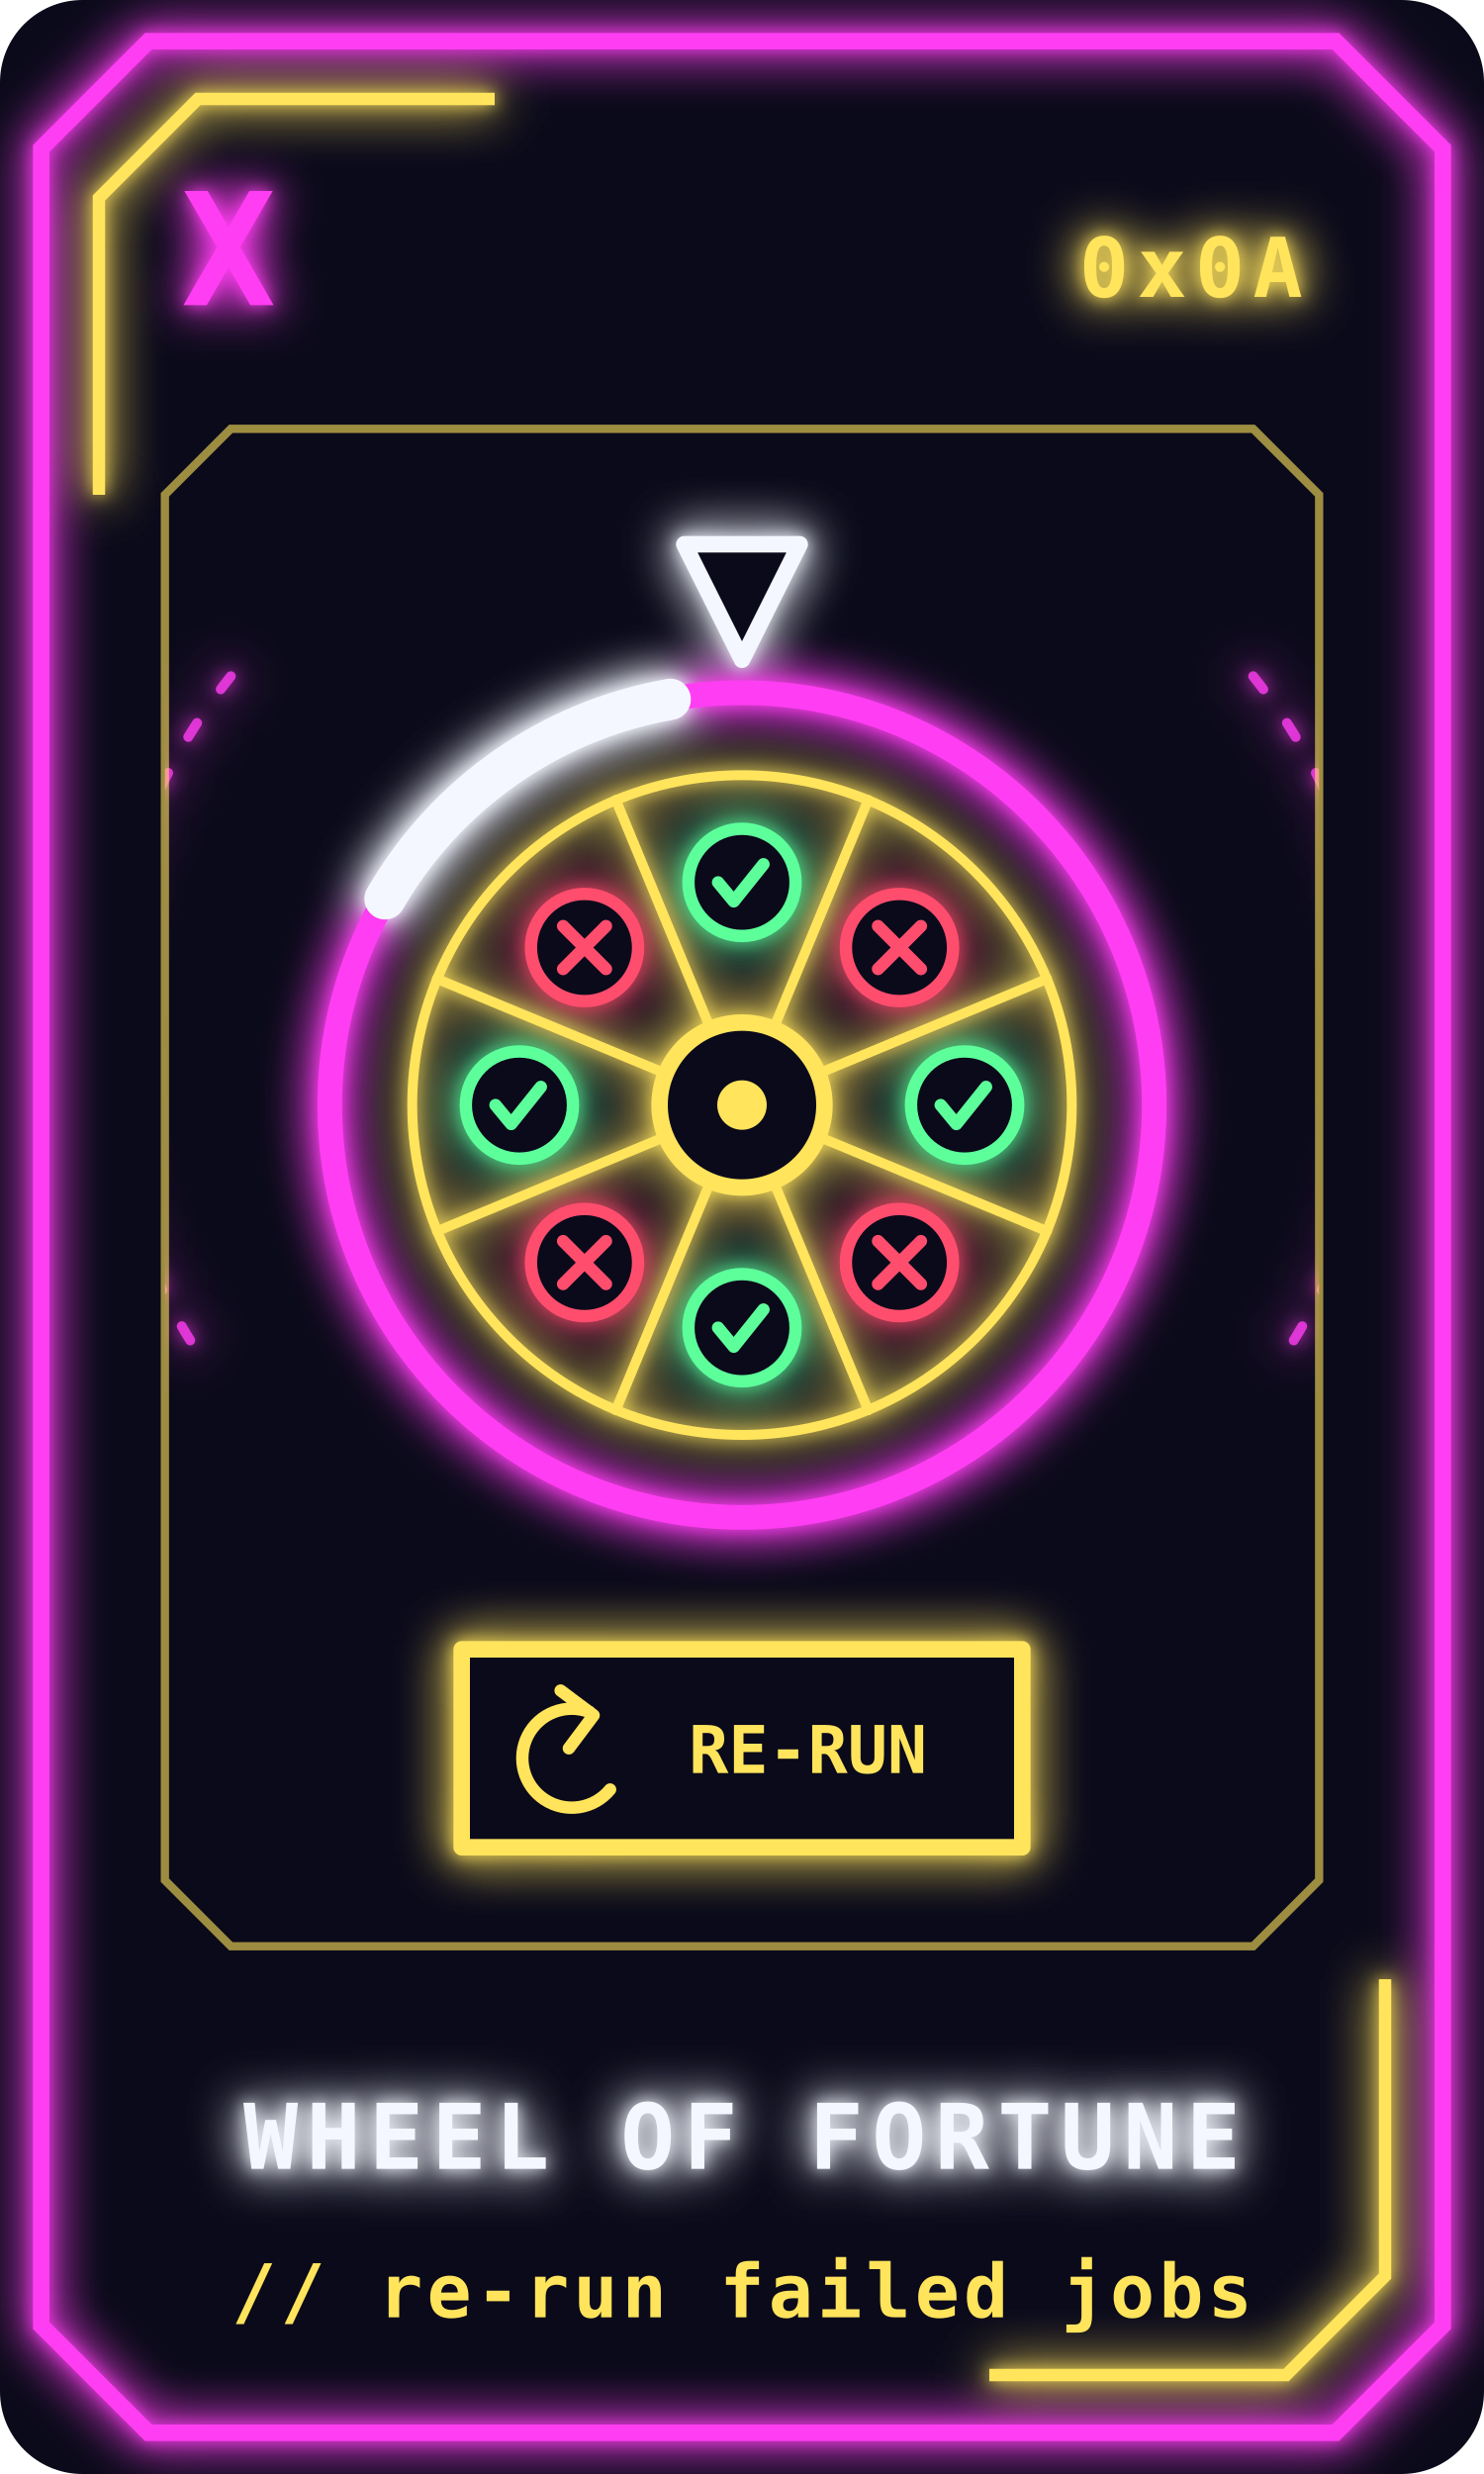
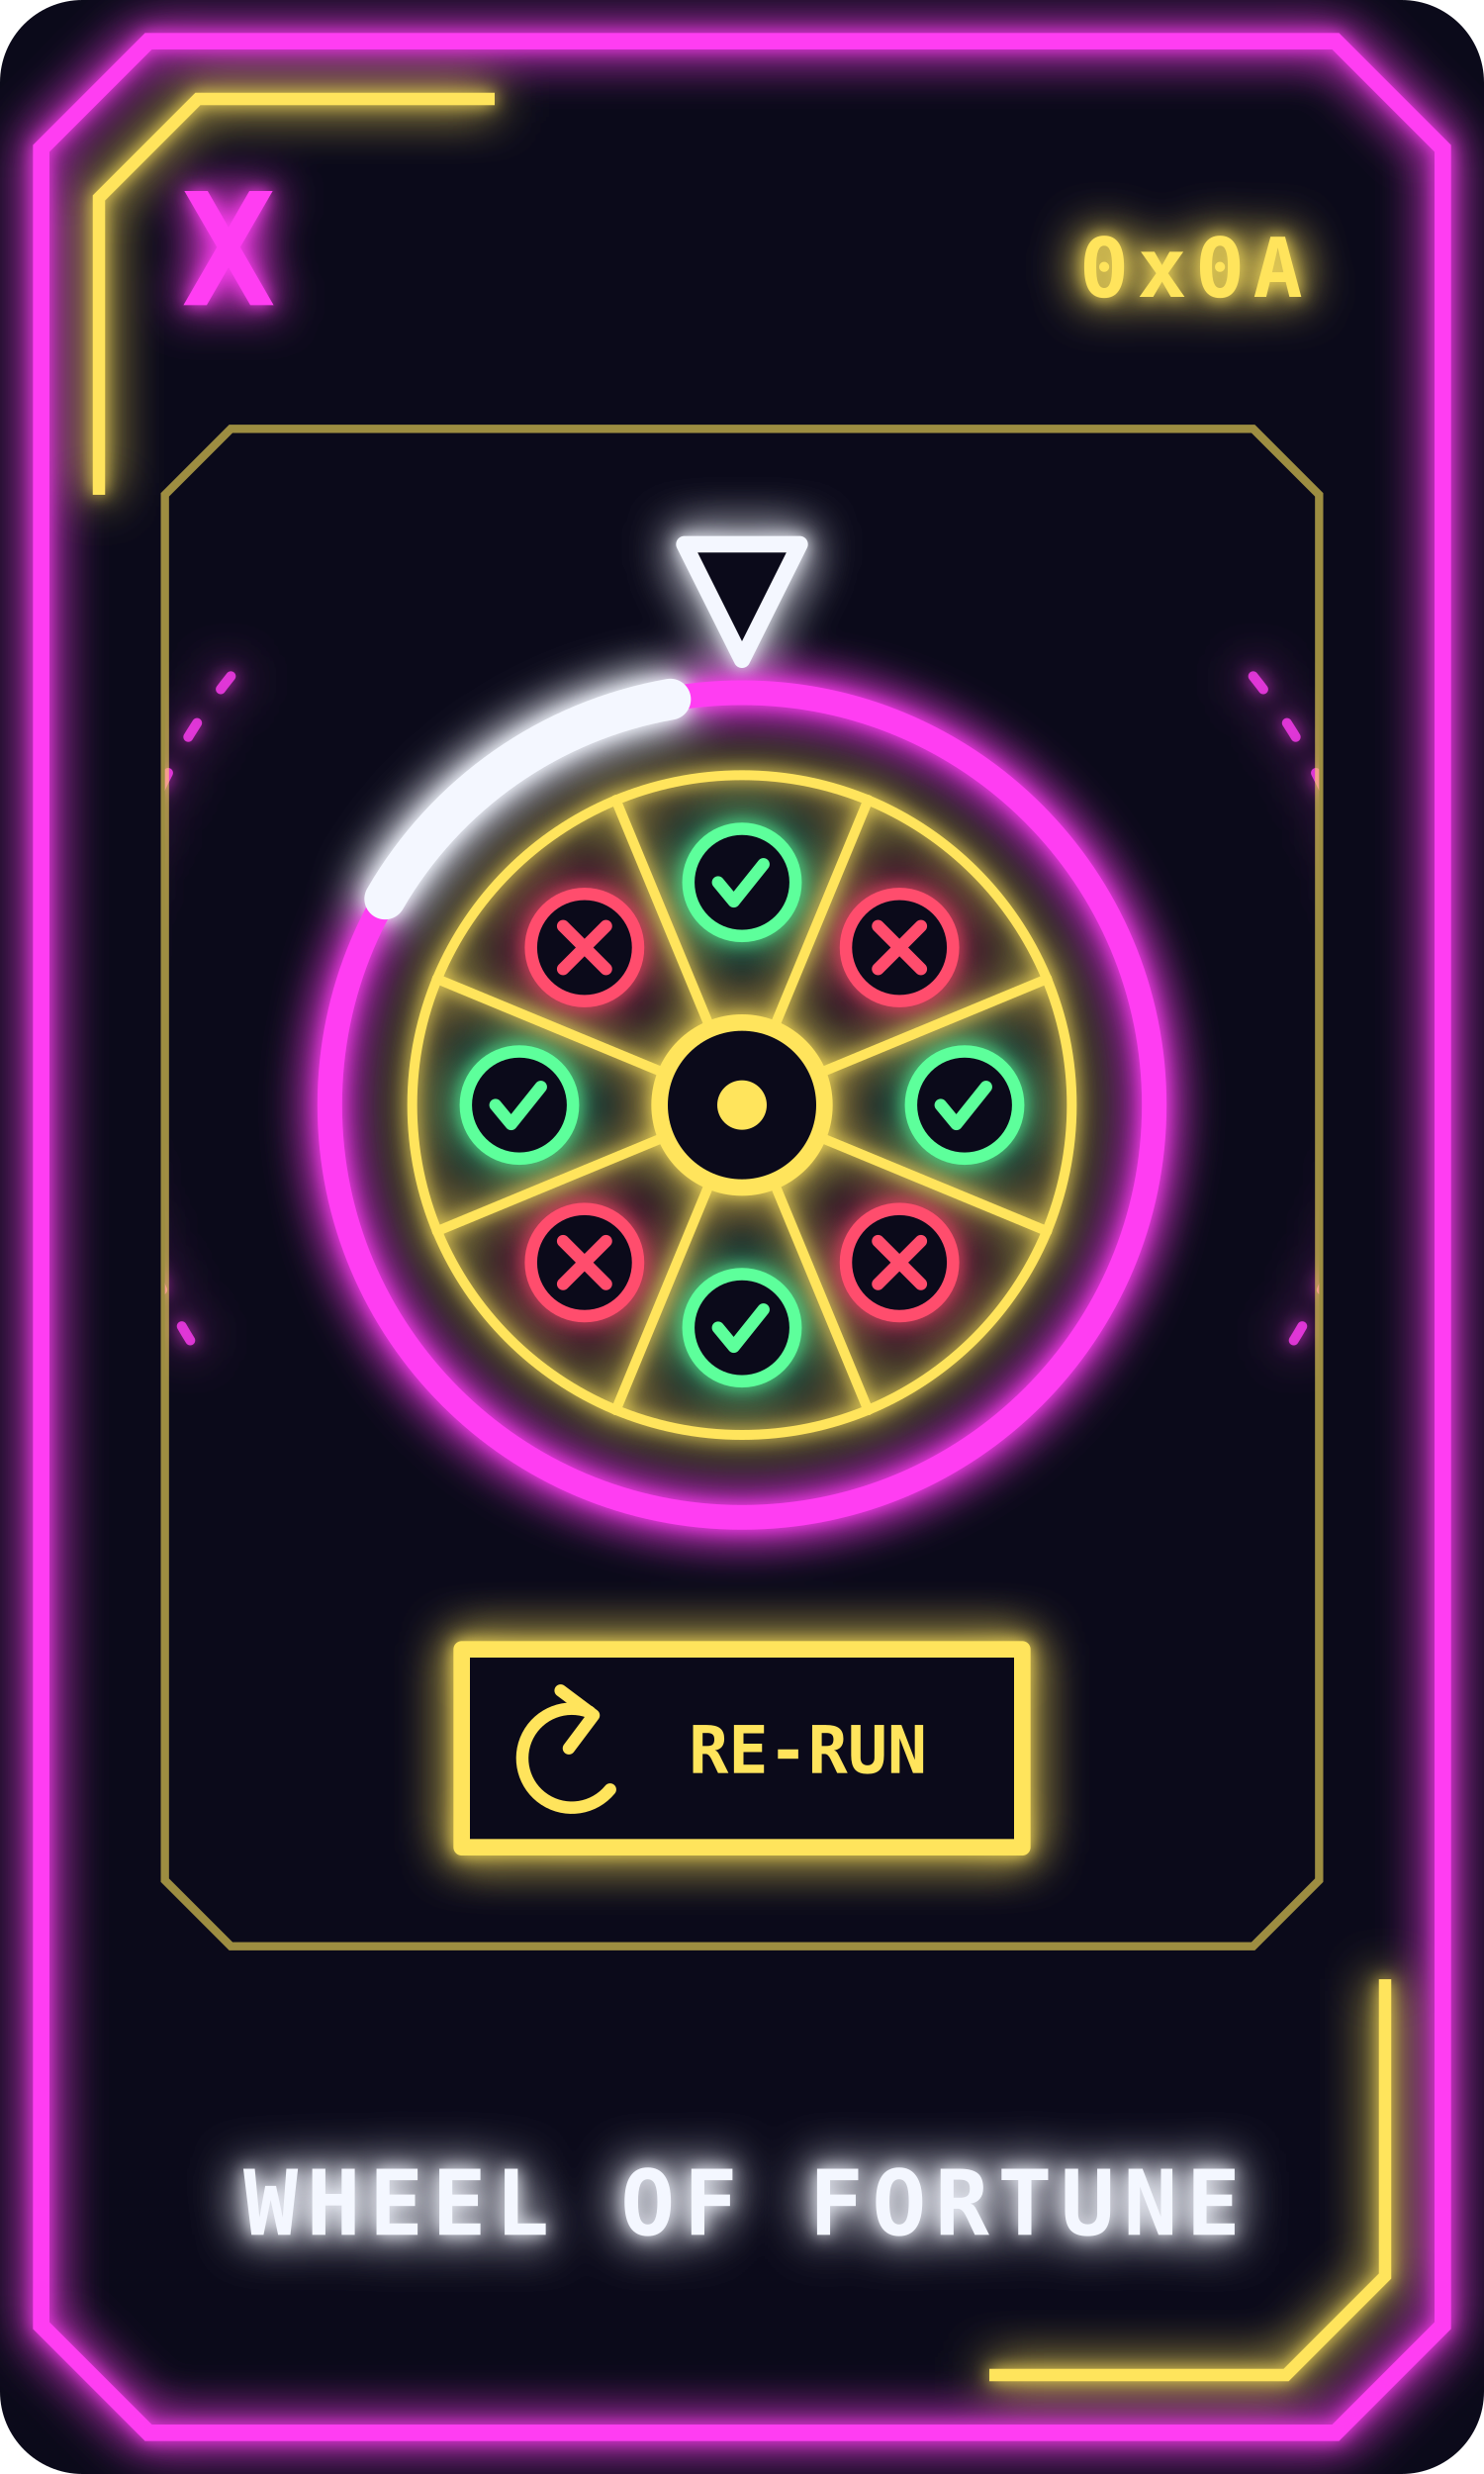
<svg xmlns="http://www.w3.org/2000/svg" width="180" height="300" viewBox="0 0 180 300">
  <g>
    <defs>
      <filter id="ds-neon" x="-30%" y="-30%" width="160%" height="160%" color-interpolation-filters="sRGB">
        <feGaussianBlur stdDeviation="3" result="wide" />
        <feGaussianBlur in="SourceGraphic" stdDeviation="1" result="near" />
        <feMerge>
          <feMergeNode in="wide" />
          <feMergeNode in="wide" />
          <feMergeNode in="near" />
          <feMergeNode in="SourceGraphic" />
        </feMerge>
      </filter>
      <clipPath id="ds-window">
        <path d="M-70 -84L-62 -92H62L70 -84V84L62 92H-62L-70 84Z" />
      </clipPath>
    </defs>
    <rect width="180" height="300" rx="10" fill="#0b0a1a" />
    <g filter="url(#ds-neon)">
      <path d="M18 5H162L175 18V282L162 295H18L5 282V18Z" fill="none" stroke="#ff3df2" stroke-width="2" />
      <path d="M12 60V24L24 12H60M168 240V276L156 288H120" fill="none" stroke="#ffe45c" stroke-width="1.5" />
      <text x="22" y="37" font-family="ui-monospace, 'SF Mono', Menlo, Consolas, monospace" font-size="19" font-weight="bold" fill="#ff3df2" text-anchor="start" letter-spacing="2">X</text>
      <text x="158" y="36" font-family="ui-monospace, 'SF Mono', Menlo, Consolas, monospace" font-size="10" font-weight="bold" fill="#ffe45c" text-anchor="end" letter-spacing="1">0x0A</text>
-       <text x="90" y="263" font-family="ui-monospace, 'SF Mono', Menlo, Consolas, monospace" font-size="11" font-weight="bold" fill="#f4f7ff" text-anchor="middle" letter-spacing="1">WHEEL OF FORTUNE</text>
+       <text x="90" y="271" font-family="ui-monospace, 'SF Mono', Menlo, Consolas, monospace" font-size="11" font-weight="bold" fill="#f4f7ff" text-anchor="middle" letter-spacing="1">WHEEL OF FORTUNE</text>
    </g>
-     <text x="90" y="281" font-family="ui-monospace, 'SF Mono', Menlo, Consolas, monospace" font-size="9" font-weight="bold" fill="#ffe45c" text-anchor="middle" letter-spacing="0.5">// re-run failed jobs</text>
    <g transform="translate(90 144)">
      <g clip-path="url(#ds-window)">
        <g filter="url(#ds-neon)">
          <path d="M-7 -78H7L0 -64Z" fill="#0b0a1a" stroke="#f4f7ff" stroke-width="2" stroke-linecap="round" stroke-linejoin="round" />
          <circle cx="0" cy="-10" r="50" fill="none" stroke="#ff3df2" stroke-width="3" />
          <circle cx="0" cy="-10" r="40" fill="none" stroke="#ffe45c" stroke-width="1.2" />
          <path d="M9.2 -6.2L37 5.3M3.8 -0.8L15.3 27M-3.8 -0.8L-15.3 27M-9.2 -6.2L-37 5.3M-9.2 -13.8L-37 -25.3M-3.8 -19.2L-15.3 -47M3.8 -19.2L15.3 -47M9.2 -13.8L37 -25.3" fill="none" stroke="#ffe45c" stroke-width="1.2" stroke-linecap="round" stroke-linejoin="round" />
          <circle cx="0" cy="-37" r="6.5" fill="#0b0a1a" stroke="#5dff9b" stroke-width="1.5" />
          <path d="M-2.9 -37l1.9 2.3l3.6 -4.5" fill="none" stroke="#5dff9b" stroke-width="1.5" stroke-linecap="round" stroke-linejoin="round" />
          <circle cx="19.1" cy="-29.1" r="6.5" fill="#0b0a1a" stroke="#ff4d6d" stroke-width="1.5" />
          <path d="M16.5 -31.7l5.2 5.2m0 -5.2l-5.2 5.2" fill="none" stroke="#ff4d6d" stroke-width="1.5" stroke-linecap="round" stroke-linejoin="round" />
          <circle cx="27" cy="-10" r="6.5" fill="#0b0a1a" stroke="#5dff9b" stroke-width="1.5" />
          <path d="M24.1 -10l1.9 2.3l3.6 -4.5" fill="none" stroke="#5dff9b" stroke-width="1.5" stroke-linecap="round" stroke-linejoin="round" />
          <circle cx="19.1" cy="9.1" r="6.5" fill="#0b0a1a" stroke="#ff4d6d" stroke-width="1.5" />
          <path d="M16.5 6.5l5.2 5.2m0 -5.2l-5.2 5.2" fill="none" stroke="#ff4d6d" stroke-width="1.5" stroke-linecap="round" stroke-linejoin="round" />
          <circle cx="0" cy="17" r="6.5" fill="#0b0a1a" stroke="#5dff9b" stroke-width="1.5" />
          <path d="M-2.9 17l1.9 2.3l3.6 -4.5" fill="none" stroke="#5dff9b" stroke-width="1.5" stroke-linecap="round" stroke-linejoin="round" />
          <circle cx="-19.1" cy="9.1" r="6.5" fill="#0b0a1a" stroke="#ff4d6d" stroke-width="1.5" />
          <path d="M-21.7 6.5l5.2 5.2m0 -5.2l-5.2 5.2" fill="none" stroke="#ff4d6d" stroke-width="1.5" stroke-linecap="round" stroke-linejoin="round" />
          <circle cx="-27" cy="-10" r="6.5" fill="#0b0a1a" stroke="#5dff9b" stroke-width="1.5" />
          <path d="M-29.9 -10l1.9 2.3l3.6 -4.5" fill="none" stroke="#5dff9b" stroke-width="1.5" stroke-linecap="round" stroke-linejoin="round" />
          <circle cx="-19.1" cy="-29.1" r="6.5" fill="#0b0a1a" stroke="#ff4d6d" stroke-width="1.5" />
          <path d="M-21.7 -31.7l5.2 5.2m0 -5.2l-5.2 5.2" fill="none" stroke="#ff4d6d" stroke-width="1.5" stroke-linecap="round" stroke-linejoin="round" />
          <circle cx="0" cy="-10" r="10" fill="#0b0a1a" stroke="#ffe45c" stroke-width="2" />
          <circle cx="0" cy="-10" r="3" fill="#ffe45c" />
          <path d="M-43.3 -35A50 50 0 0 1 -8.7 -59.2" fill="none" stroke="#f4f7ff" stroke-width="5" stroke-linecap="round" stroke-linejoin="round" />
          <g opacity="0.8">
            <path d="M-62 -62A70 70 0 0 0 -66 20M62 -62A70 70 0 0 1 66 20" fill="none" stroke="#ff3df2" stroke-width="1.2" stroke-linecap="round" stroke-linejoin="round" stroke-dasharray="2 5" />
          </g>
          <path d="M-34 56h68v24h-68Z" fill="#0b0a1a" stroke="#ffe45c" stroke-width="2" stroke-linecap="round" stroke-linejoin="round" />
          <path d="M-16 73A6 6 0 1 1 -18.5 63.6" fill="none" stroke="#ffe45c" stroke-width="1.5" stroke-linecap="round" stroke-linejoin="round" />
          <path d="M-22 61L-18 64L-21 68" fill="none" stroke="#ffe45c" stroke-width="1.5" stroke-linecap="round" stroke-linejoin="round" />
          <text x="8" y="71" font-family="ui-monospace, 'SF Mono', Menlo, Consolas, monospace" font-size="8" font-weight="bold" fill="#ffe45c" text-anchor="middle">RE-RUN</text>
        </g>
      </g>
      <path d="M-70 -84L-62 -92H62L70 -84V84L62 92H-62L-70 84Z" fill="none" stroke="#ffe45c" stroke-width="1" opacity="0.6" />
    </g>
  </g>
</svg>
